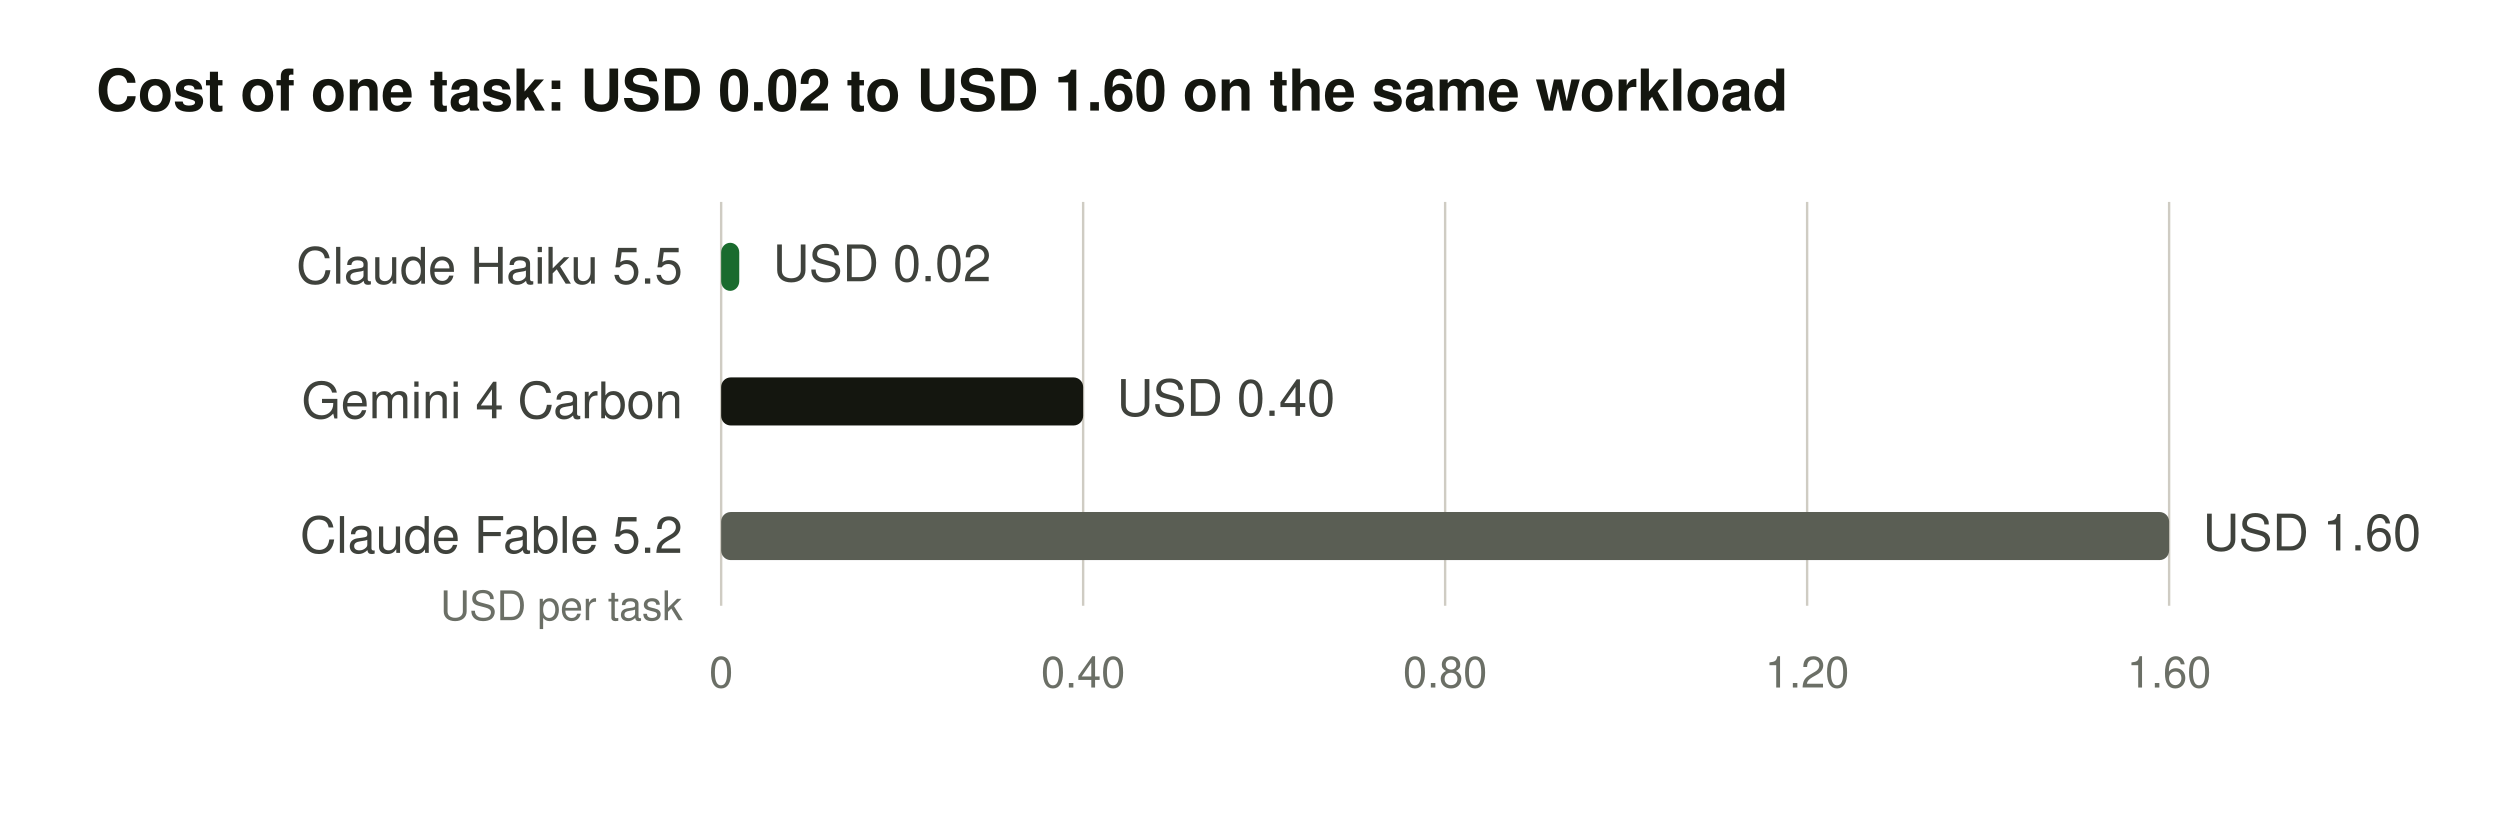
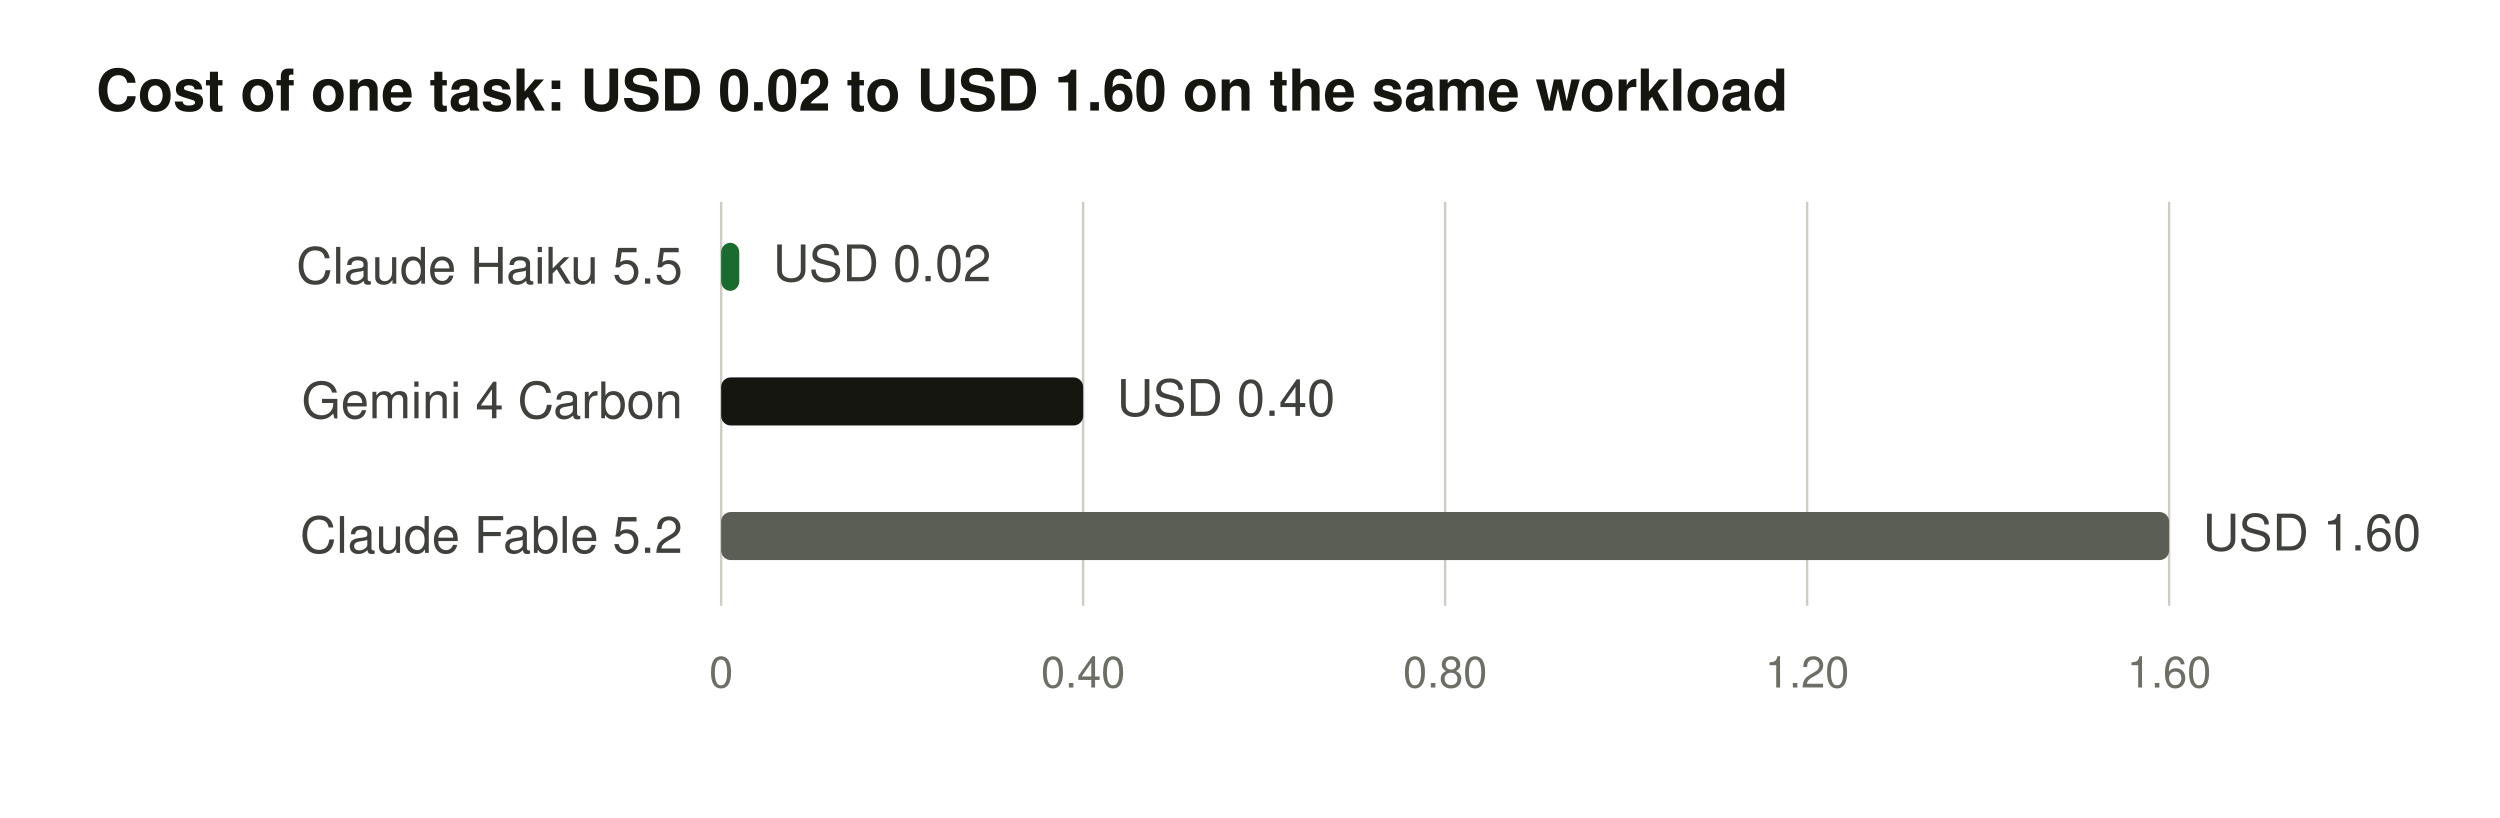
<svg xmlns="http://www.w3.org/2000/svg" width="1040" height="340" viewBox="0 0 1040 340" role="img" aria-labelledby="t d">
  <text x="40" y="46" font-family="-apple-system, Segoe UI, Helvetica, Arial, sans-serif" font-size="24" fill="#14160f" text-anchor="start" font-weight="600">Cost of one task: USD 0.02 to USD 1.60 on the same workload</text>
-   <text x="284" y="258" font-family="-apple-system, Segoe UI, Helvetica, Arial, sans-serif" font-size="17" fill="#6b6f66" text-anchor="end" font-weight="400">USD per task</text>
  <line x1="300.0" y1="84" x2="300.0" y2="252" stroke="#cfccc3" stroke-width="1" />
  <text x="300.0" y="286" font-family="-apple-system, Segoe UI, Helvetica, Arial, sans-serif" font-size="18" fill="#6b6f66" text-anchor="middle" font-weight="400">0</text>
  <line x1="450.588" y1="84" x2="450.588" y2="252" stroke="#cfccc3" stroke-width="1" />
  <text x="450.588" y="286" font-family="-apple-system, Segoe UI, Helvetica, Arial, sans-serif" font-size="18" fill="#6b6f66" text-anchor="middle" font-weight="400">0.40</text>
  <line x1="601.176" y1="84" x2="601.176" y2="252" stroke="#cfccc3" stroke-width="1" />
  <text x="601.176" y="286" font-family="-apple-system, Segoe UI, Helvetica, Arial, sans-serif" font-size="18" fill="#6b6f66" text-anchor="middle" font-weight="400">0.80</text>
  <line x1="751.765" y1="84" x2="751.765" y2="252" stroke="#cfccc3" stroke-width="1" />
  <text x="751.765" y="286" font-family="-apple-system, Segoe UI, Helvetica, Arial, sans-serif" font-size="18" fill="#6b6f66" text-anchor="middle" font-weight="400">1.20</text>
  <line x1="902.353" y1="84" x2="902.353" y2="252" stroke="#cfccc3" stroke-width="1" />
  <text x="902.353" y="286" font-family="-apple-system, Segoe UI, Helvetica, Arial, sans-serif" font-size="18" fill="#6b6f66" text-anchor="middle" font-weight="400">1.60</text>
  <text x="284" y="118" font-family="-apple-system, Segoe UI, Helvetica, Arial, sans-serif" font-size="21" fill="#3f423c" text-anchor="end" font-weight="400">Claude Haiku 5.5</text>
  <rect x="300" y="101" width="7.529" height="20" rx="4" fill="#1a6b2e" />
  <text x="321.529" y="117" font-family="-apple-system, Segoe UI, Helvetica, Arial, sans-serif" font-size="21" fill="#3f423c" text-anchor="start" font-weight="400">USD 0.02</text>
  <text x="284" y="174" font-family="-apple-system, Segoe UI, Helvetica, Arial, sans-serif" font-size="21" fill="#3f423c" text-anchor="end" font-weight="400">Gemini 4 Carbon</text>
  <rect x="300" y="157" width="150.588" height="20" rx="4" fill="#14160f" />
  <text x="464.588" y="173" font-family="-apple-system, Segoe UI, Helvetica, Arial, sans-serif" font-size="21" fill="#3f423c" text-anchor="start" font-weight="400">USD 0.40</text>
  <text x="284" y="230" font-family="-apple-system, Segoe UI, Helvetica, Arial, sans-serif" font-size="21" fill="#3f423c" text-anchor="end" font-weight="400">Claude Fable 5.2</text>
  <rect x="300" y="213" width="602.353" height="20" rx="4" fill="#5a5e54" />
  <text x="916.353" y="229" font-family="-apple-system, Segoe UI, Helvetica, Arial, sans-serif" font-size="21" fill="#3f423c" text-anchor="start" font-weight="400">USD 1.60</text>
</svg>
